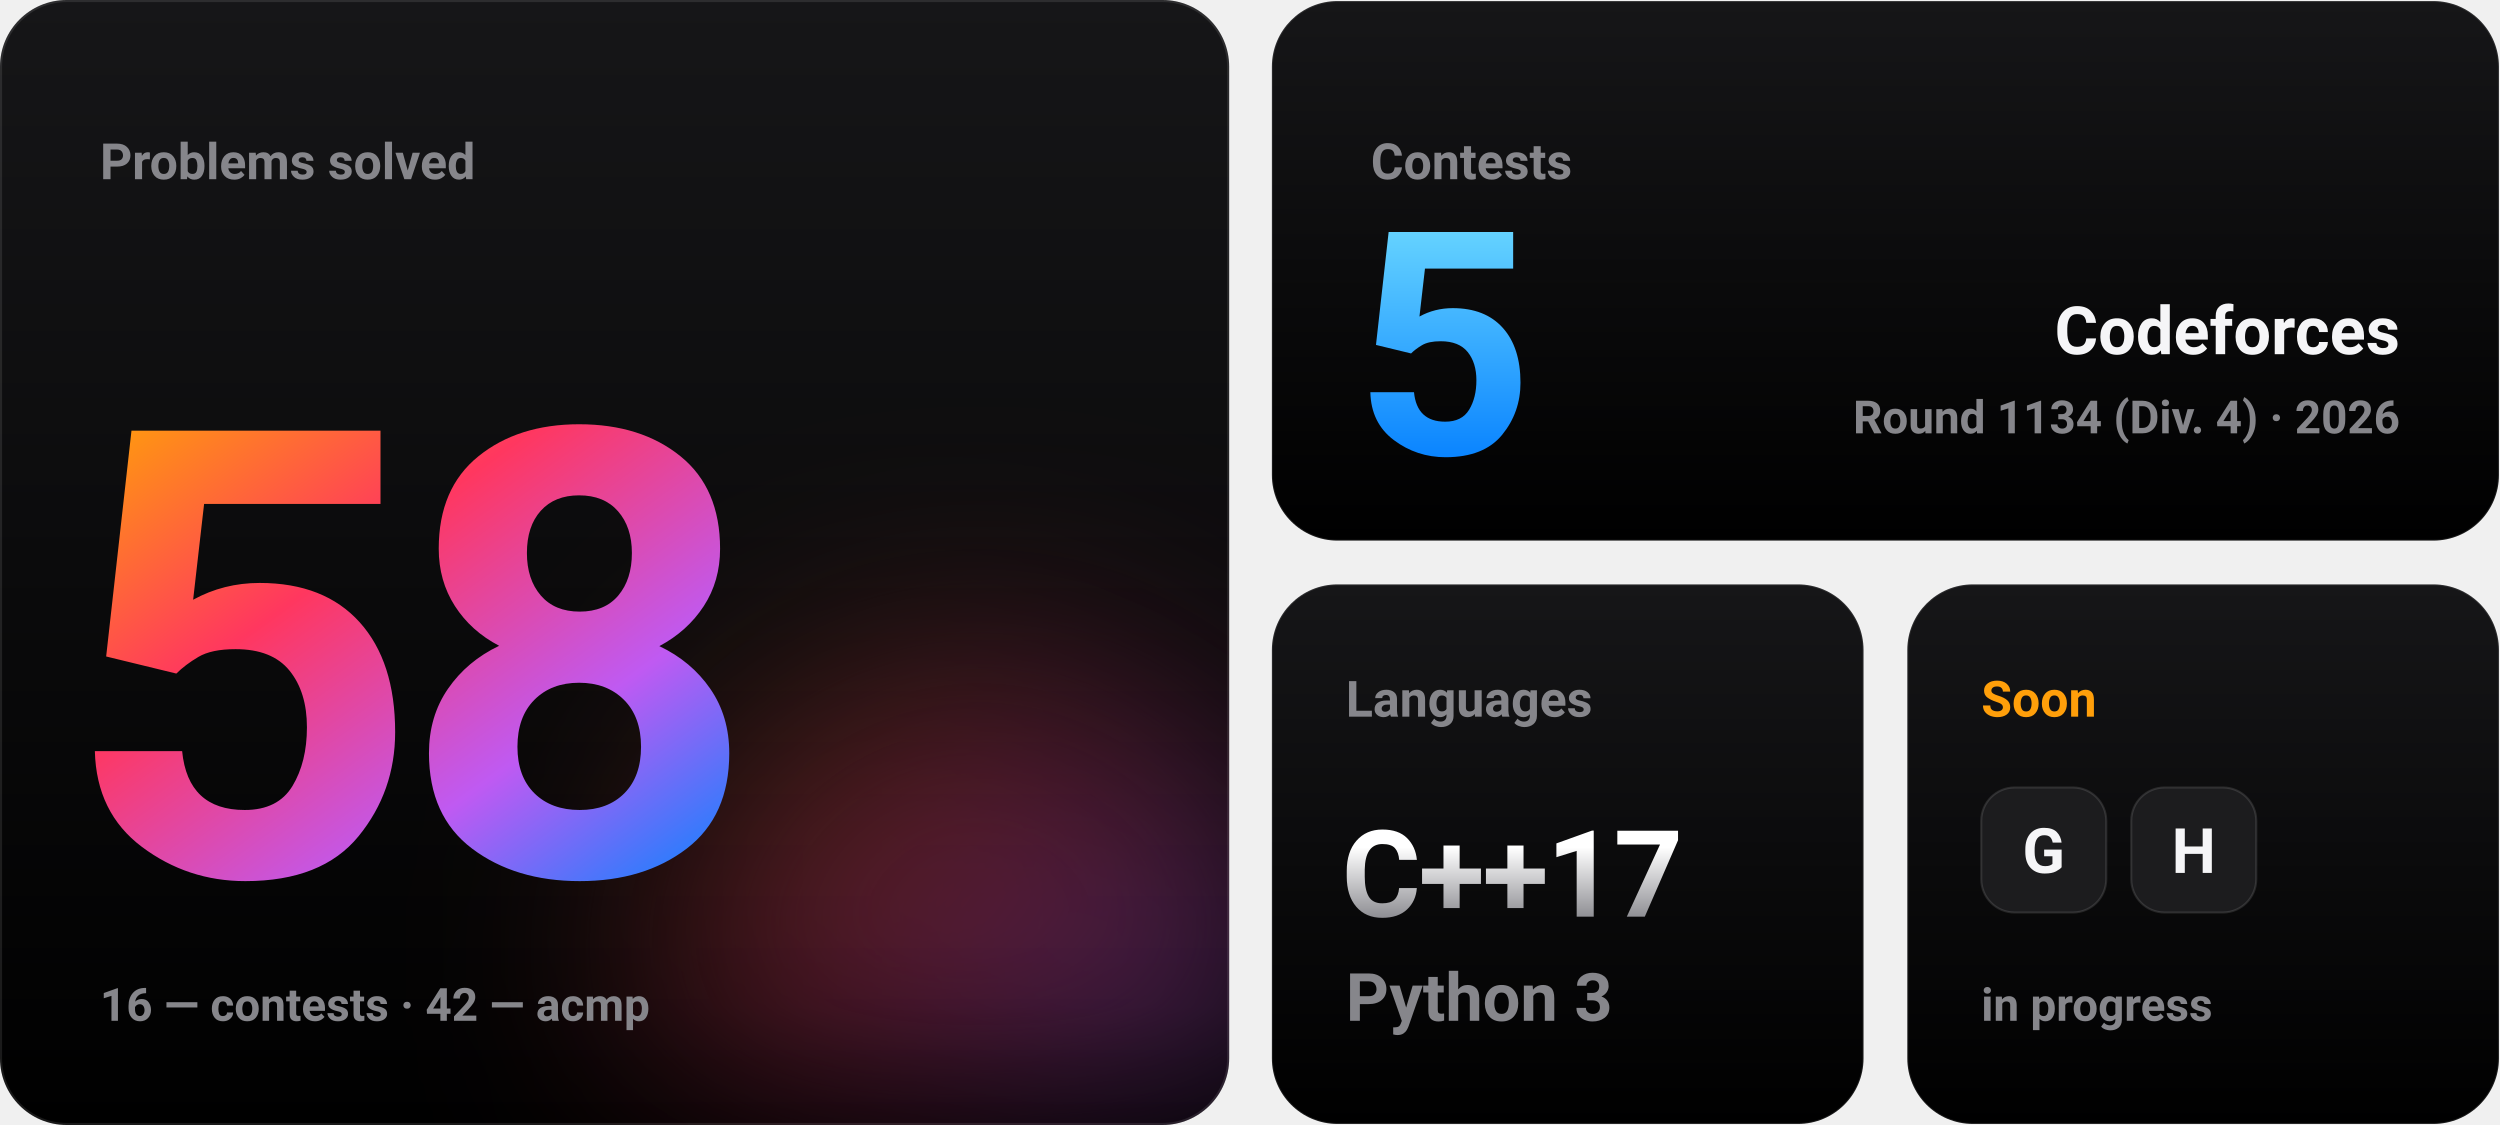
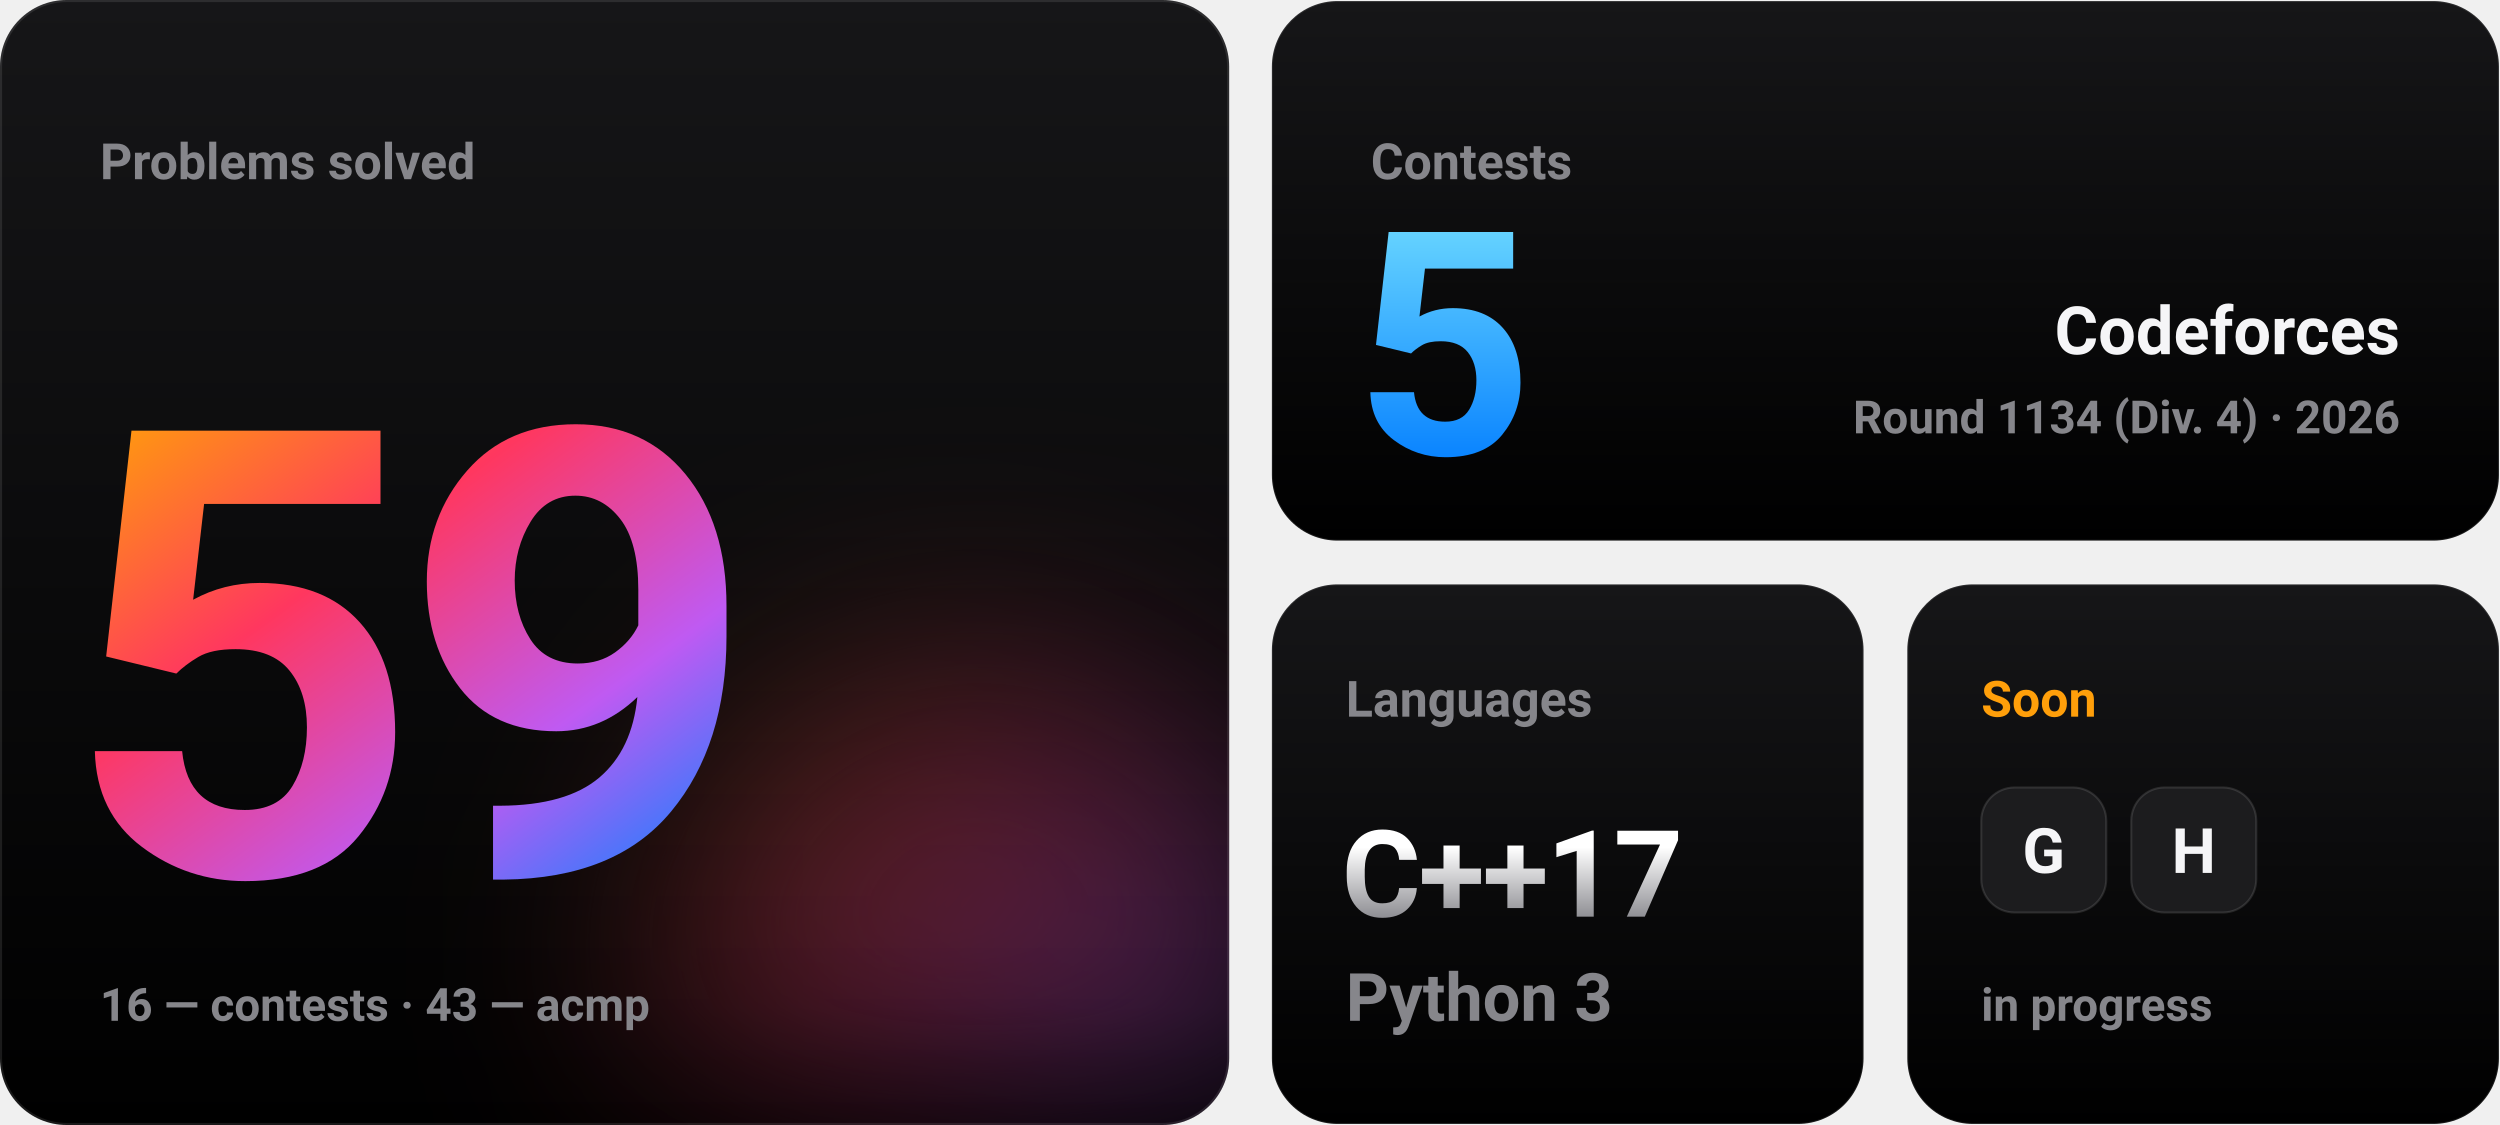
- <svg xmlns="http://www.w3.org/2000/svg" width="1200" height="540" viewBox="0 0 1200 540" role="img" aria-label="Problems solved: 58 (16 from contests, 42 from acmp). Contests: 5. Soon: G, H.">
+ <svg xmlns="http://www.w3.org/2000/svg" width="1200" height="540" viewBox="0 0 1200 540" role="img" aria-label="Problems solved: 59 (16 from contests, 43 from acmp). Contests: 5. Soon: G, H.">
  <defs>
    <linearGradient id="ai" x1="0" y1="0" x2="1" y2="1">
      <stop offset="0" stop-color="#ff9f0a" />
      <stop offset="0.35" stop-color="#ff375f" />
      <stop offset="0.7" stop-color="#bf5af2" />
      <stop offset="1" stop-color="#0a84ff" />
    </linearGradient>
    <linearGradient id="blue" x1="0" y1="0" x2="0" y2="1">
      <stop offset="0" stop-color="#64d2ff" />
      <stop offset="1" stop-color="#0a84ff" />
    </linearGradient>
    <linearGradient id="titanium" x1="0" y1="0" x2="0" y2="1">
      <stop offset="0.2" stop-color="#ffffff" />
      <stop offset="1" stop-color="#8e8e93" />
    </linearGradient>
    <linearGradient id="tile" x1="0" y1="0" x2="0" y2="1">
      <stop offset="0" stop-color="#161618" />
      <stop offset="1" stop-color="#000000" />
    </linearGradient>
    <filter id="blur" x="-100%" y="-100%" width="300%" height="300%">
      <feGaussianBlur stdDeviation="60" />
    </filter>
    <clipPath id="t1">
      <rect width="590" height="540" rx="32" />
    </clipPath>
  </defs>
  <g font-family="-apple-system, BlinkMacSystemFont, 'SF Pro Display', 'Segoe UI', Roboto, Helvetica, Arial, sans-serif">
    <g font-weight="600">
      <g clip-path="url(#t1)">
        <rect width="590" height="540" fill="url(#tile)" />
        <circle cx="470" cy="470" r="150" fill="url(#ai)" opacity="0.35" filter="url(#blur)">
          <animate attributeName="r" values="120;220;120" dur="5s" repeatCount="indefinite" calcMode="spline" keyTimes="0;0.5;1" keySplines="0.45 0 0.55 1;0.45 0 0.55 1" />
        </circle>
      </g>
      <rect x="0.5" y="0.5" width="589" height="539" rx="31.5" fill="none" stroke="#ffffff" stroke-opacity="0.1" />
      <text x="48" y="86" font-size="24" fill="#86868b">Problems solved</text>
      <g font-size="300" font-weight="700" letter-spacing="-10" fill="url(#ai)">
-         <text x="30" y="420" opacity="0">55<animate attributeName="opacity" values="0;1;0" keyTimes="0;0.000;0.250" calcMode="discrete" dur="0.8s" fill="freeze" />
+         <text x="30" y="420" opacity="0">56<animate attributeName="opacity" values="0;1;0" keyTimes="0;0.000;0.250" calcMode="discrete" dur="0.8s" fill="freeze" />
        </text>
-         <text x="30" y="420" opacity="0">56<animate attributeName="opacity" values="0;1;0" keyTimes="0;0.250;0.500" calcMode="discrete" dur="0.8s" fill="freeze" />
+         <text x="30" y="420" opacity="0">57<animate attributeName="opacity" values="0;1;0" keyTimes="0;0.250;0.500" calcMode="discrete" dur="0.8s" fill="freeze" />
        </text>
-         <text x="30" y="420" opacity="0">57<animate attributeName="opacity" values="0;1;0" keyTimes="0;0.500;0.750" calcMode="discrete" dur="0.8s" fill="freeze" />
+         <text x="30" y="420" opacity="0">58<animate attributeName="opacity" values="0;1;0" keyTimes="0;0.500;0.750" calcMode="discrete" dur="0.8s" fill="freeze" />
        </text>
-         <text x="30" y="420">58<animate attributeName="opacity" values="0;1" keyTimes="0;0.750" calcMode="discrete" dur="0.8s" fill="freeze" />
+         <text x="30" y="420">59<animate attributeName="opacity" values="0;1" keyTimes="0;0.750" calcMode="discrete" dur="0.8s" fill="freeze" />
        </text>
      </g>
-       <text x="48" y="490" font-size="22" fill="#86868b">16 — contests  ·  42 — acmp</text>
+       <text x="48" y="490" font-size="22" fill="#86868b">16 — contests  ·  43 — acmp</text>
      <rect x="610.5" y="0.5" width="589" height="259" rx="31.5" fill="url(#tile)" stroke="#ffffff" stroke-opacity="0.1" />
      <text x="658" y="86" font-size="24" fill="#86868b">Contests</text>
      <text x="650" y="218" font-size="150" font-weight="700" letter-spacing="-4" fill="url(#blue)">5</text>
      <text x="1152" y="170" font-size="32" font-weight="700" fill="#f5f5f7" text-anchor="end">Codeforces</text>
      <text x="1152" y="208" font-size="22" fill="#86868b" text-anchor="end">Round 1134 (Div. 4) · 2026</text>
      <rect x="610.5" y="280.5" width="284" height="259" rx="31.5" fill="url(#tile)" stroke="#ffffff" stroke-opacity="0.1" />
      <text x="646" y="344" font-size="24" fill="#86868b">Languages</text>
      <text x="644" y="440" font-size="58" font-weight="700" letter-spacing="-1" fill="url(#titanium)">C++17</text>
      <text x="646" y="490" font-size="32" fill="#86868b">Python 3</text>
      <rect x="915.5" y="280.5" width="284" height="259" rx="31.5" fill="url(#tile)" stroke="#ffffff" stroke-opacity="0.1" />
      <text x="951" y="344" font-size="24" fill="#ff9f0a">Soon</text>
      <rect x="951" y="378" width="60" height="60" rx="16" fill="#1c1c1e" stroke="#ffffff" stroke-opacity="0.12" />
      <text x="981" y="419" font-size="30" font-weight="700" fill="#f5f5f7" text-anchor="middle">G</text>
      <rect x="1023" y="378" width="60" height="60" rx="16" fill="#1c1c1e" stroke="#ffffff" stroke-opacity="0.12" />
      <text x="1053" y="419" font-size="30" font-weight="700" fill="#f5f5f7" text-anchor="middle">H</text>
      <text x="951" y="490" font-size="22" fill="#86868b">in progress</text>
    </g>
  </g>
</svg>
